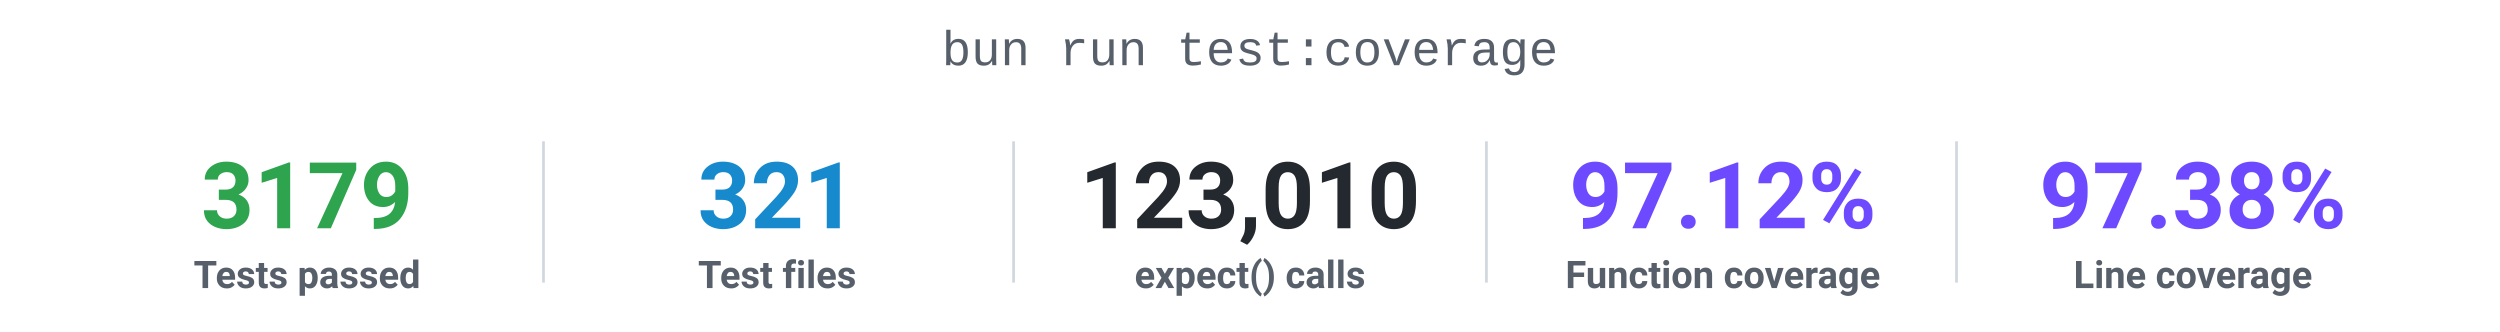
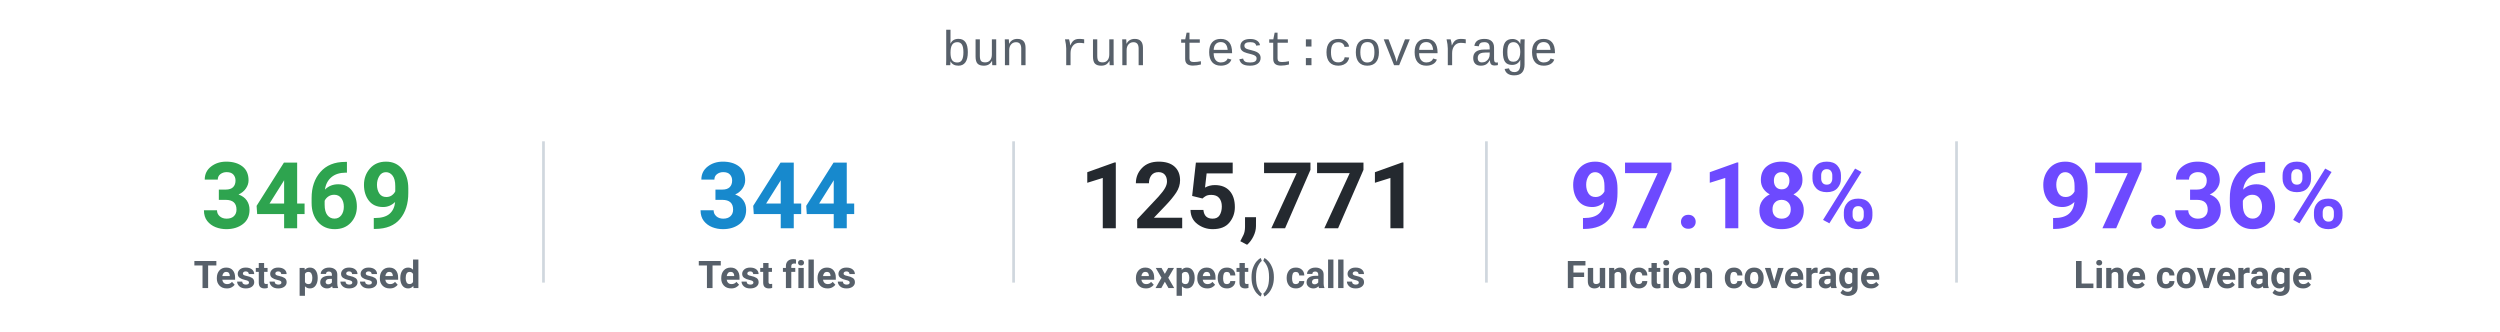
- <svg xmlns="http://www.w3.org/2000/svg" viewBox="0 0 920 122" width="920" height="122" role="img" aria-label="bun run test:coverage — 3179 tests passed, 321 test files, 123,010 expect() calls, 97.12% function coverage, 97.38% line coverage">
+ <svg xmlns="http://www.w3.org/2000/svg" viewBox="0 0 920 122" width="920" height="122" role="img" aria-label="bun run test:coverage — 3469 tests passed, 344 test files, 125,771 expect() calls, 97.18% function coverage, 97.36% line coverage">
  <style>
    .cmd { font-family: ui-monospace, SFMono-Regular, 'SF Mono', Menlo, Consolas, 'Liberation Mono', monospace; font-weight: 500; font-size: 18px; }
    .val { font-family: system-ui, -apple-system, BlinkMacSystemFont, 'Segoe UI', Roboto, sans-serif; font-weight: 700; font-size: 34px; }
    .lbl { font-family: system-ui, -apple-system, BlinkMacSystemFont, 'Segoe UI', Roboto, sans-serif; font-weight: 600; font-size: 14px; }
  </style>
  <text x="460" y="24" text-anchor="middle" class="cmd" fill="#57606a">bun run test:coverage</text>
  <line x1="200" y1="52" x2="200" y2="104" stroke="#d0d7de" stroke-width="1" />
  <line x1="373" y1="52" x2="373" y2="104" stroke="#d0d7de" stroke-width="1" />
  <line x1="547" y1="52" x2="547" y2="104" stroke="#d0d7de" stroke-width="1" />
  <line x1="720" y1="52" x2="720" y2="104" stroke="#d0d7de" stroke-width="1" />
-   <text x="113" y="84" text-anchor="middle" class="val" fill="#2ea44f">3179</text>
+   <text x="113" y="84" text-anchor="middle" class="val" fill="#2ea44f">3469</text>
  <text x="113" y="106" text-anchor="middle" class="lbl" fill="#57606a">Tests passed</text>
-   <text x="286" y="84" text-anchor="middle" class="val" fill="#1789cd">321</text>
+   <text x="286" y="84" text-anchor="middle" class="val" fill="#1789cd">344</text>
  <text x="286" y="106" text-anchor="middle" class="lbl" fill="#57606a">Test files</text>
-   <text x="460" y="84" text-anchor="middle" class="val" fill="#24292f">123,010</text>
+   <text x="460" y="84" text-anchor="middle" class="val" fill="#24292f">125,771</text>
  <text x="460" y="106" text-anchor="middle" class="lbl" fill="#57606a">expect() calls</text>
-   <text x="634" y="84" text-anchor="middle" class="val" fill="#6d4aff">97.12%</text>
+   <text x="634" y="84" text-anchor="middle" class="val" fill="#6d4aff">97.18%</text>
  <text x="634" y="106" text-anchor="middle" class="lbl" fill="#57606a">Function coverage</text>
-   <text x="807" y="84" text-anchor="middle" class="val" fill="#6d4aff">97.38%</text>
+   <text x="807" y="84" text-anchor="middle" class="val" fill="#6d4aff">97.36%</text>
  <text x="807" y="106" text-anchor="middle" class="lbl" fill="#57606a">Line coverage</text>
</svg>
